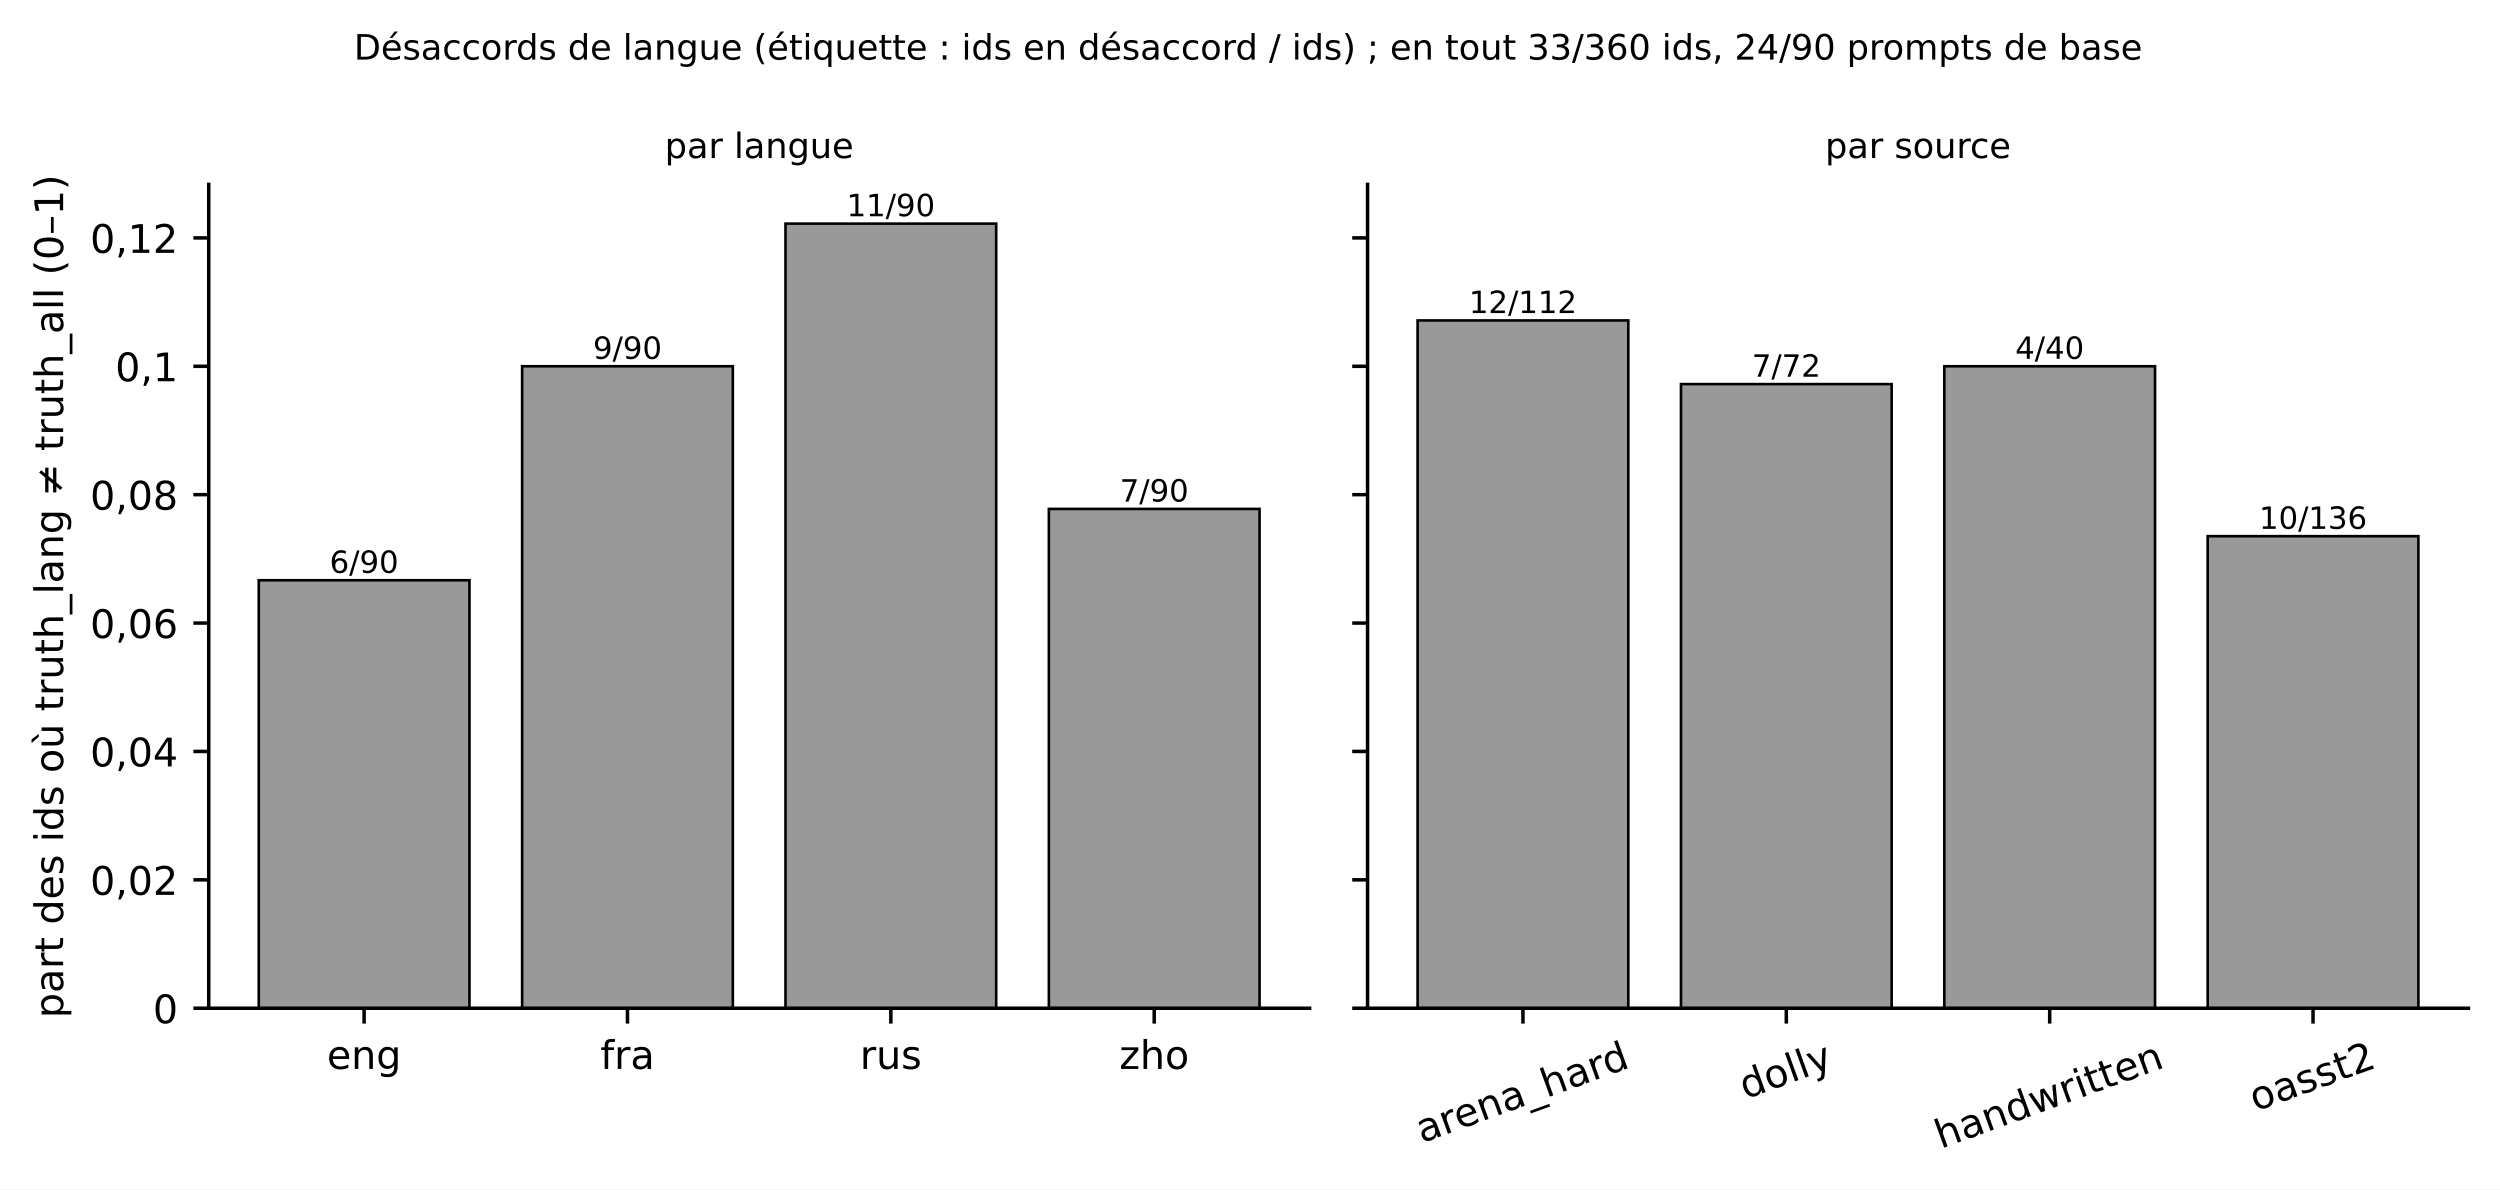
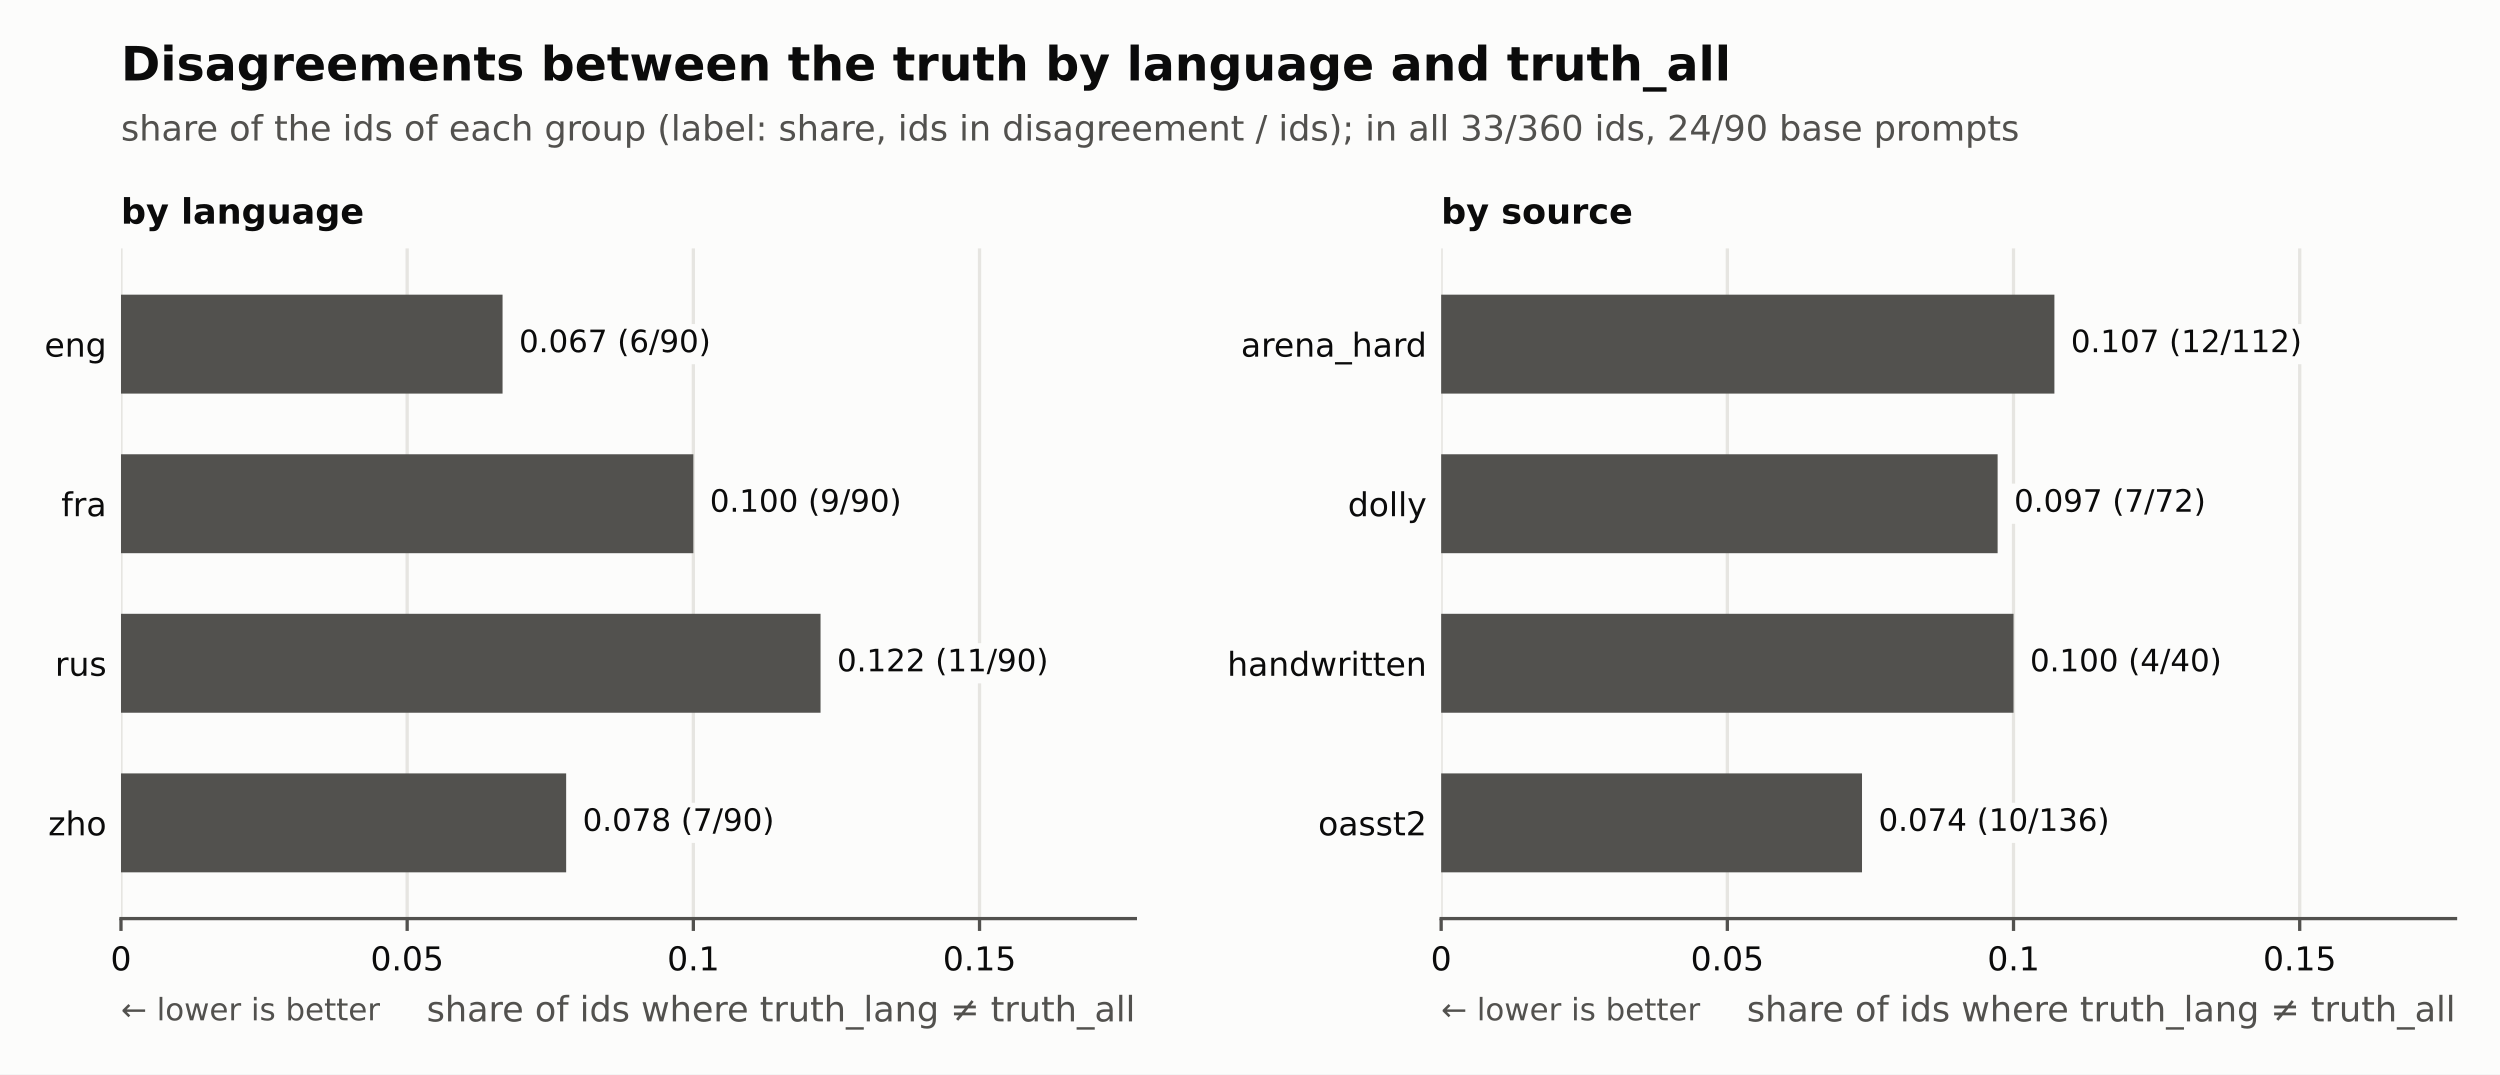
- <svg xmlns="http://www.w3.org/2000/svg" xmlns:xlink="http://www.w3.org/1999/xlink" width="570.118pt" height="271.222pt" viewBox="0 0 570.118 271.222" version="1.1">
+ <svg xmlns="http://www.w3.org/2000/svg" xmlns:xlink="http://www.w3.org/1999/xlink" width="606.911pt" height="260.802pt" viewBox="0 0 606.911 260.802" version="1.1">
  <defs>
    <style type="text/css">*{stroke-linejoin: round; stroke-linecap: butt}</style>
  </defs>
  <g id="figure_1">
    <g id="patch_1">
-       <path d="M 0 271.222  L 570.118 271.222  L 570.118 0  L 0 0  z " style="fill: #ffffff" />
+       <path d="M 0 260.802  L 606.911 260.802  L 606.911 0  L 0 0  z " style="fill: #fcfcfb" />
    </g>
    <g id="axes_1">
      <g id="patch_2">
-         <path d="M 47.6 229.926  L 298.649 229.926  L 298.649 42.05  L 47.6 42.05  z " style="fill: #ffffff" />
-       </g>
-       <g id="patch_3">
-         <path d="M 59.011 229.926  L 107.059 229.926  L 107.059 132.328  L 59.011 132.328  z " clip-path="url(#p661b3998ca)" style="fill: #999999; stroke: #000000; stroke-width: 0.6; stroke-linejoin: miter" />
-       </g>
-       <g id="patch_4">
-         <path d="M 119.071 229.926  L 167.118 229.926  L 167.118 83.529  L 119.071 83.529  z " clip-path="url(#p661b3998ca)" style="fill: #999999; stroke: #000000; stroke-width: 0.6; stroke-linejoin: miter" />
-       </g>
-       <g id="patch_5">
-         <path d="M 179.13 229.926  L 227.178 229.926  L 227.178 50.996  L 179.13 50.996  z " clip-path="url(#p661b3998ca)" style="fill: #999999; stroke: #000000; stroke-width: 0.6; stroke-linejoin: miter" />
-       </g>
-       <g id="patch_6">
-         <path d="M 239.19 229.926  L 287.237 229.926  L 287.237 116.062  L 239.19 116.062  z " clip-path="url(#p661b3998ca)" style="fill: #999999; stroke: #000000; stroke-width: 0.6; stroke-linejoin: miter" />
+         <path d="M 29.371 223.001  L 275.621 223.001  L 275.621 60.301  L 29.371 60.301  z " style="fill: #fcfcfb" />
      </g>
      <g id="matplotlib.axis_1">
        <g id="xtick_1">
          <g id="line2d_1">
+             <path d="M 29.371 223.001  L 29.371 60.301  " clip-path="url(#p117cad3bdd)" style="fill: none; stroke: #e6e5e1; stroke-width: 0.8; stroke-linecap: square" />
+           </g>
+           <g id="line2d_2">
            <defs>
-               <path id="m94dd4a18e0" d="M 0 0  L 0 3.5  " style="stroke: #000000; stroke-width: 0.8" />
+               <path id="m24d034043a" d="M 0 0  L 0 3  " style="stroke: #52514e; stroke-width: 0.8" />
            </defs>
            <g>
-               <use xlink:href="#m94dd4a18e0" x="83.035" y="229.926" style="stroke: #000000; stroke-width: 0.8" />
+               <use xlink:href="#m24d034043a" x="29.371" y="223.001" style="fill: #52514e; stroke: #52514e; stroke-width: 0.8" />
            </g>
          </g>
          <g id="text_1">
-             <text style="font-size: 9px; font-family: 'DejaVu Sans', 'Bitstream Vera Sans', 'Computer Modern Sans Serif', 'Lucida Grande', 'Verdana', 'Geneva', 'Lucid', 'Arial', 'Helvetica', 'Avant Garde', sans-serif; text-anchor: middle" x="83.035" y="243.764" transform="rotate(-0 83.0349 243.764)">eng</text>
+             <text style="font-size: 8px; font-family: 'DejaVu Sans', 'Bitstream Vera Sans', 'Computer Modern Sans Serif', 'Lucida Grande', 'Verdana', 'Geneva', 'Lucid', 'Arial', 'Helvetica', 'Avant Garde', sans-serif; text-anchor: middle; fill: #0b0b0b" x="29.371" y="235.579" transform="rotate(-0 29.37125 235.579)">0</text>
          </g>
        </g>
        <g id="xtick_2">
-           <g id="line2d_2">
-             <g>
-               <use xlink:href="#m94dd4a18e0" x="143.094" y="229.926" style="stroke: #000000; stroke-width: 0.8" />
+           <g id="line2d_3">
+             <path d="M 98.846 223.001  L 98.846 60.301  " clip-path="url(#p117cad3bdd)" style="fill: none; stroke: #e6e5e1; stroke-width: 0.8; stroke-linecap: square" />
+           </g>
+           <g id="line2d_4">
+             <g>
+               <use xlink:href="#m24d034043a" x="98.846" y="223.001" style="fill: #52514e; stroke: #52514e; stroke-width: 0.8" />
            </g>
          </g>
          <g id="text_2">
-             <text style="font-size: 9px; font-family: 'DejaVu Sans', 'Bitstream Vera Sans', 'Computer Modern Sans Serif', 'Lucida Grande', 'Verdana', 'Geneva', 'Lucid', 'Arial', 'Helvetica', 'Avant Garde', sans-serif; text-anchor: middle" x="143.094" y="243.765" transform="rotate(-0 143.0945 243.7647)">fra</text>
+             <text style="font-size: 8px; font-family: 'DejaVu Sans', 'Bitstream Vera Sans', 'Computer Modern Sans Serif', 'Lucida Grande', 'Verdana', 'Geneva', 'Lucid', 'Arial', 'Helvetica', 'Avant Garde', sans-serif; text-anchor: middle; fill: #0b0b0b" x="98.846" y="235.579" transform="rotate(-0 98.84617 235.579)">0.05</text>
          </g>
        </g>
        <g id="xtick_3">
-           <g id="line2d_3">
-             <g>
-               <use xlink:href="#m94dd4a18e0" x="203.154" y="229.926" style="stroke: #000000; stroke-width: 0.8" />
+           <g id="line2d_5">
+             <path d="M 168.321 223.001  L 168.321 60.301  " clip-path="url(#p117cad3bdd)" style="fill: none; stroke: #e6e5e1; stroke-width: 0.8; stroke-linecap: square" />
+           </g>
+           <g id="line2d_6">
+             <g>
+               <use xlink:href="#m24d034043a" x="168.321" y="223.001" style="fill: #52514e; stroke: #52514e; stroke-width: 0.8" />
            </g>
          </g>
          <g id="text_3">
-             <text style="font-size: 9px; font-family: 'DejaVu Sans', 'Bitstream Vera Sans', 'Computer Modern Sans Serif', 'Lucida Grande', 'Verdana', 'Geneva', 'Lucid', 'Arial', 'Helvetica', 'Avant Garde', sans-serif; text-anchor: middle" x="203.154" y="243.764" transform="rotate(-0 203.154 243.764)">rus</text>
+             <text style="font-size: 8px; font-family: 'DejaVu Sans', 'Bitstream Vera Sans', 'Computer Modern Sans Serif', 'Lucida Grande', 'Verdana', 'Geneva', 'Lucid', 'Arial', 'Helvetica', 'Avant Garde', sans-serif; text-anchor: middle; fill: #0b0b0b" x="168.321" y="235.579" transform="rotate(-0 168.3211 235.579)">0.1</text>
          </g>
        </g>
        <g id="xtick_4">
-           <g id="line2d_4">
-             <g>
-               <use xlink:href="#m94dd4a18e0" x="263.214" y="229.926" style="stroke: #000000; stroke-width: 0.8" />
+           <g id="line2d_7">
+             <path d="M 237.796 223.001  L 237.796 60.301  " clip-path="url(#p117cad3bdd)" style="fill: none; stroke: #e6e5e1; stroke-width: 0.8; stroke-linecap: square" />
+           </g>
+           <g id="line2d_8">
+             <g>
+               <use xlink:href="#m24d034043a" x="237.796" y="223.001" style="fill: #52514e; stroke: #52514e; stroke-width: 0.8" />
            </g>
          </g>
          <g id="text_4">
-             <text style="font-size: 9px; font-family: 'DejaVu Sans', 'Bitstream Vera Sans', 'Computer Modern Sans Serif', 'Lucida Grande', 'Verdana', 'Geneva', 'Lucid', 'Arial', 'Helvetica', 'Avant Garde', sans-serif; text-anchor: middle" x="263.214" y="243.765" transform="rotate(-0 263.2136 243.7647)">zho</text>
-           </g>
+             <text style="font-size: 8px; font-family: 'DejaVu Sans', 'Bitstream Vera Sans', 'Computer Modern Sans Serif', 'Lucida Grande', 'Verdana', 'Geneva', 'Lucid', 'Arial', 'Helvetica', 'Avant Garde', sans-serif; text-anchor: middle; fill: #0b0b0b" x="237.796" y="235.579" transform="rotate(-0 237.796 235.579)">0.15</text>
+           </g>
+         </g>
+         <g id="text_5">
+           <text style="font-size: 8.5px; font-family: 'DejaVu Sans', 'Bitstream Vera Sans', 'Computer Modern Sans Serif', 'Lucida Grande', 'Verdana', 'Geneva', 'Lucid', 'Arial', 'Helvetica', 'Avant Garde', sans-serif; text-anchor: end; fill: #52514e" x="275.621" y="247.96" transform="rotate(-0 275.6212 247.9596)">share of ids where truth_lang ≠ truth_all</text>
        </g>
      </g>
      <g id="matplotlib.axis_2">
        <g id="ytick_1">
-           <g id="line2d_5">
-             <defs>
-               <path id="m130de63b3b" d="M 0 0  L -3.5 0  " style="stroke: #000000; stroke-width: 0.8" />
-             </defs>
-             <g>
-               <use xlink:href="#m130de63b3b" x="47.6" y="229.926" style="stroke: #000000; stroke-width: 0.8" />
-             </g>
-           </g>
-           <g id="text_5">
-             <text style="font-size: 9px; font-family: 'DejaVu Sans', 'Bitstream Vera Sans', 'Computer Modern Sans Serif', 'Lucida Grande', 'Verdana', 'Geneva', 'Lucid', 'Arial', 'Helvetica', 'Avant Garde', sans-serif; text-anchor: end" x="40.6" y="233.345" transform="rotate(-0 40.59977 233.345)">0</text>
+           <g id="line2d_9" />
+           <g id="text_6">
+             <text style="font-size: 8px; font-family: 'DejaVu Sans', 'Bitstream Vera Sans', 'Computer Modern Sans Serif', 'Lucida Grande', 'Verdana', 'Geneva', 'Lucid', 'Arial', 'Helvetica', 'Avant Garde', sans-serif; text-anchor: end; fill: #0b0b0b" x="25.871" y="86.583" transform="rotate(-0 25.87125 86.58282)">eng</text>
          </g>
        </g>
        <g id="ytick_2">
-           <g id="line2d_6">
-             <g>
-               <use xlink:href="#m130de63b3b" x="47.6" y="200.647" style="stroke: #000000; stroke-width: 0.8" />
-             </g>
-           </g>
-           <g id="text_6">
-             <text style="font-size: 9px; font-family: 'DejaVu Sans', 'Bitstream Vera Sans', 'Computer Modern Sans Serif', 'Lucida Grande', 'Verdana', 'Geneva', 'Lucid', 'Arial', 'Helvetica', 'Avant Garde', sans-serif; text-anchor: end" x="40.6" y="204.066" transform="rotate(-0 40.59977 204.0656)">0,02</text>
+           <g id="line2d_10" />
+           <g id="text_7">
+             <text style="font-size: 8px; font-family: 'DejaVu Sans', 'Bitstream Vera Sans', 'Computer Modern Sans Serif', 'Lucida Grande', 'Verdana', 'Geneva', 'Lucid', 'Arial', 'Helvetica', 'Avant Garde', sans-serif; text-anchor: end; fill: #0b0b0b" x="25.871" y="125.321" transform="rotate(-0 25.87125 125.3212)">fra</text>
          </g>
        </g>
        <g id="ytick_3">
-           <g id="line2d_7">
-             <g>
-               <use xlink:href="#m130de63b3b" x="47.6" y="171.367" style="stroke: #000000; stroke-width: 0.8" />
-             </g>
-           </g>
-           <g id="text_7">
-             <text style="font-size: 9px; font-family: 'DejaVu Sans', 'Bitstream Vera Sans', 'Computer Modern Sans Serif', 'Lucida Grande', 'Verdana', 'Geneva', 'Lucid', 'Arial', 'Helvetica', 'Avant Garde', sans-serif; text-anchor: end" x="40.6" y="174.786" transform="rotate(-0 40.59977 174.7862)">0,04</text>
+           <g id="line2d_11" />
+           <g id="text_8">
+             <text style="font-size: 8px; font-family: 'DejaVu Sans', 'Bitstream Vera Sans', 'Computer Modern Sans Serif', 'Lucida Grande', 'Verdana', 'Geneva', 'Lucid', 'Arial', 'Helvetica', 'Avant Garde', sans-serif; text-anchor: end; fill: #0b0b0b" x="25.871" y="164.059" transform="rotate(-0 25.87125 164.059)">rus</text>
          </g>
        </g>
        <g id="ytick_4">
-           <g id="line2d_8">
-             <g>
-               <use xlink:href="#m130de63b3b" x="47.6" y="142.088" style="stroke: #000000; stroke-width: 0.8" />
-             </g>
-           </g>
-           <g id="text_8">
-             <text style="font-size: 9px; font-family: 'DejaVu Sans', 'Bitstream Vera Sans', 'Computer Modern Sans Serif', 'Lucida Grande', 'Verdana', 'Geneva', 'Lucid', 'Arial', 'Helvetica', 'Avant Garde', sans-serif; text-anchor: end" x="40.6" y="145.507" transform="rotate(-0 40.59977 145.5068)">0,06</text>
-           </g>
-         </g>
-         <g id="ytick_5">
-           <g id="line2d_9">
-             <g>
-               <use xlink:href="#m130de63b3b" x="47.6" y="112.808" style="stroke: #000000; stroke-width: 0.8" />
-             </g>
-           </g>
+           <g id="line2d_12" />
          <g id="text_9">
-             <text style="font-size: 9px; font-family: 'DejaVu Sans', 'Bitstream Vera Sans', 'Computer Modern Sans Serif', 'Lucida Grande', 'Verdana', 'Geneva', 'Lucid', 'Arial', 'Helvetica', 'Avant Garde', sans-serif; text-anchor: end" x="40.6" y="116.227" transform="rotate(-0 40.59977 116.2274)">0,08</text>
-           </g>
-         </g>
-         <g id="ytick_6">
-           <g id="line2d_10">
-             <g>
-               <use xlink:href="#m130de63b3b" x="47.6" y="83.529" style="stroke: #000000; stroke-width: 0.8" />
-             </g>
-           </g>
-           <g id="text_10">
-             <text style="font-size: 9px; font-family: 'DejaVu Sans', 'Bitstream Vera Sans', 'Computer Modern Sans Serif', 'Lucida Grande', 'Verdana', 'Geneva', 'Lucid', 'Arial', 'Helvetica', 'Avant Garde', sans-serif; text-anchor: end" x="40.6" y="86.948" transform="rotate(-0 40.59977 86.94798)">0,1</text>
-           </g>
-         </g>
-         <g id="ytick_7">
-           <g id="line2d_11">
-             <g>
-               <use xlink:href="#m130de63b3b" x="47.6" y="54.25" style="stroke: #000000; stroke-width: 0.8" />
-             </g>
-           </g>
-           <g id="text_11">
-             <text style="font-size: 9px; font-family: 'DejaVu Sans', 'Bitstream Vera Sans', 'Computer Modern Sans Serif', 'Lucida Grande', 'Verdana', 'Geneva', 'Lucid', 'Arial', 'Helvetica', 'Avant Garde', sans-serif; text-anchor: end" x="40.6" y="57.669" transform="rotate(-0 40.59977 57.66857)">0,12</text>
-           </g>
-         </g>
-         <g id="text_12">
-           <text style="font-size: 9px; font-family: 'DejaVu Sans', 'Bitstream Vera Sans', 'Computer Modern Sans Serif', 'Lucida Grande', 'Verdana', 'Geneva', 'Lucid', 'Arial', 'Helvetica', 'Avant Garde', sans-serif; text-anchor: middle" x="14.399" y="135.988" transform="rotate(-90 14.39859 135.988)">part des ids où truth_lang ≠ truth_all (0–1)</text>
-         </g>
+             <text style="font-size: 8px; font-family: 'DejaVu Sans', 'Bitstream Vera Sans', 'Computer Modern Sans Serif', 'Lucida Grande', 'Verdana', 'Geneva', 'Lucid', 'Arial', 'Helvetica', 'Avant Garde', sans-serif; text-anchor: end; fill: #0b0b0b" x="25.871" y="202.797" transform="rotate(-0 25.87125 202.7974)">zho</text>
+           </g>
+         </g>
+       </g>
+       <g id="patch_3">
+         <path d="M 29.371 71.535  L 122.004 71.535  L 122.004 95.553  L 29.371 95.553  z " clip-path="url(#p117cad3bdd)" style="fill: #52514e" />
+       </g>
+       <g id="patch_4">
+         <path d="M 29.371 110.273  L 168.321 110.273  L 168.321 134.291  L 29.371 134.291  z " clip-path="url(#p117cad3bdd)" style="fill: #52514e" />
+       </g>
+       <g id="patch_5">
+         <path d="M 29.371 149.011  L 199.199 149.011  L 199.199 173.029  L 29.371 173.029  z " clip-path="url(#p117cad3bdd)" style="fill: #52514e" />
+       </g>
+       <g id="patch_6">
+         <path d="M 29.371 187.749  L 137.443 187.749  L 137.443 211.767  L 29.371 211.767  z " clip-path="url(#p117cad3bdd)" style="fill: #52514e" />
      </g>
      <g id="patch_7">
-         <path d="M 47.6 229.926  L 47.6 42.05  " style="fill: none; stroke: #000000; stroke-width: 0.8; stroke-linejoin: miter; stroke-linecap: square" />
-       </g>
-       <g id="patch_8">
-         <path d="M 47.6 229.926  L 298.649 229.926  " style="fill: none; stroke: #000000; stroke-width: 0.8; stroke-linejoin: miter; stroke-linecap: square" />
+         <path d="M 29.371 223.001  L 275.621 223.001  " style="fill: none; stroke: #52514e; stroke-width: 0.8; stroke-linejoin: miter; stroke-linecap: square" />
+       </g>
+       <g id="text_10">
+         <g id="patch_8">
+           <path d="M 124.879 88.419  L 173.679 88.419  L 173.679 78.669  L 124.879 78.669  z " style="fill: #fcfcfb" />
+         </g>
+         <text style="font-size: 7.5px; font-family: 'DejaVu Sans', 'Bitstream Vera Sans', 'Computer Modern Sans Serif', 'Lucida Grande', 'Verdana', 'Geneva', 'Lucid', 'Arial', 'Helvetica', 'Avant Garde', sans-serif; text-anchor: start; fill: #0b0b0b" x="126.004" y="85.492" transform="rotate(-0 126.0045 85.492)">0.067 (6/90)</text>
+       </g>
+       <g id="text_11">
+         <g id="patch_9">
+           <path d="M 171.196 127.157  L 219.995 127.157  L 219.995 117.407  L 171.196 117.407  z " style="fill: #fcfcfb" />
+         </g>
+         <text style="font-size: 7.5px; font-family: 'DejaVu Sans', 'Bitstream Vera Sans', 'Computer Modern Sans Serif', 'Lucida Grande', 'Verdana', 'Geneva', 'Lucid', 'Arial', 'Helvetica', 'Avant Garde', sans-serif; text-anchor: start; fill: #0b0b0b" x="172.321" y="124.23" transform="rotate(-0 172.3211 124.2301)">0.100 (9/90)</text>
+       </g>
+       <g id="text_12">
+         <g id="patch_10">
+           <path d="M 202.074 165.895  L 255.645 165.895  L 255.645 156.145  L 202.074 156.145  z " style="fill: #fcfcfb" />
+         </g>
+         <text style="font-size: 7.5px; font-family: 'DejaVu Sans', 'Bitstream Vera Sans', 'Computer Modern Sans Serif', 'Lucida Grande', 'Verdana', 'Geneva', 'Lucid', 'Arial', 'Helvetica', 'Avant Garde', sans-serif; text-anchor: start; fill: #0b0b0b" x="203.199" y="162.968" transform="rotate(-0 203.1988 162.9682)">0.122 (11/90)</text>
      </g>
      <g id="text_13">
-         <text style="font-size: 7px; font-family: 'DejaVu Sans', 'Bitstream Vera Sans', 'Computer Modern Sans Serif', 'Lucida Grande', 'Verdana', 'Geneva', 'Lucid', 'Arial', 'Helvetica', 'Avant Garde', sans-serif; text-anchor: middle" x="83.035" y="130.646" transform="rotate(-0 83.0349 130.6464)">6/90</text>
+         <g id="patch_11">
+           <path d="M 140.318 204.633  L 189.118 204.633  L 189.118 194.883  L 140.318 194.883  z " style="fill: #fcfcfb" />
+         </g>
+         <text style="font-size: 7.5px; font-family: 'DejaVu Sans', 'Bitstream Vera Sans', 'Computer Modern Sans Serif', 'Lucida Grande', 'Verdana', 'Geneva', 'Lucid', 'Arial', 'Helvetica', 'Avant Garde', sans-serif; text-anchor: start; fill: #0b0b0b" x="141.443" y="201.706" transform="rotate(-0 141.4434 201.7063)">0.078 (7/90)</text>
      </g>
      <g id="text_14">
-         <text style="font-size: 7px; font-family: 'DejaVu Sans', 'Bitstream Vera Sans', 'Computer Modern Sans Serif', 'Lucida Grande', 'Verdana', 'Geneva', 'Lucid', 'Arial', 'Helvetica', 'Avant Garde', sans-serif; text-anchor: middle" x="143.094" y="81.847" transform="rotate(-0 143.0945 81.84739)">9/90</text>
+         <text style="font-size: 7.5px; font-family: 'DejaVu Sans', 'Bitstream Vera Sans', 'Computer Modern Sans Serif', 'Lucida Grande', 'Verdana', 'Geneva', 'Lucid', 'Arial', 'Helvetica', 'Avant Garde', sans-serif; text-anchor: start; fill: #52514e" x="29.371" y="247.7" transform="rotate(-0 29.37125 247.6998)">← lower is better</text>
      </g>
      <g id="text_15">
-         <text style="font-size: 7px; font-family: 'DejaVu Sans', 'Bitstream Vera Sans', 'Computer Modern Sans Serif', 'Lucida Grande', 'Verdana', 'Geneva', 'Lucid', 'Arial', 'Helvetica', 'Avant Garde', sans-serif; text-anchor: middle" x="203.154" y="49.315" transform="rotate(-0 203.154 49.31472)">11/90</text>
-       </g>
-       <g id="text_16">
-         <text style="font-size: 7px; font-family: 'DejaVu Sans', 'Bitstream Vera Sans', 'Computer Modern Sans Serif', 'Lucida Grande', 'Verdana', 'Geneva', 'Lucid', 'Arial', 'Helvetica', 'Avant Garde', sans-serif; text-anchor: middle" x="263.214" y="114.38" transform="rotate(-0 263.2136 114.3801)">7/90</text>
-       </g>
-       <g id="text_17">
-         <text style="font-size: 8px; font-family: 'DejaVu Sans', 'Bitstream Vera Sans', 'Computer Modern Sans Serif', 'Lucida Grande', 'Verdana', 'Geneva', 'Lucid', 'Arial', 'Helvetica', 'Avant Garde', sans-serif; text-anchor: middle" x="173.124" y="36.05" transform="rotate(-0 173.1242 36.04988)">par langue</text>
+         <text style="font-weight: 700; font-size: 8.5px; font-family: 'DejaVu Sans', 'Bitstream Vera Sans', 'Computer Modern Sans Serif', 'Lucida Grande', 'Verdana', 'Geneva', 'Lucid', 'Arial', 'Helvetica', 'Avant Garde', sans-serif; text-anchor: start; fill: #0b0b0b" x="29.371" y="54.301" transform="rotate(-0 29.37125 54.3009)">by language</text>
      </g>
    </g>
    <g id="axes_2">
-       <g id="patch_9">
-         <path d="M 311.869 229.926  L 562.918 229.926  L 562.918 42.05  L 311.869 42.05  z " style="fill: #ffffff" />
-       </g>
-       <g id="patch_10">
-         <path d="M 323.28 229.926  L 371.328 229.926  L 371.328 73.072  L 323.28 73.072  z " clip-path="url(#pc5d3cfba0d)" style="fill: #999999; stroke: #000000; stroke-width: 0.6; stroke-linejoin: miter" />
-       </g>
-       <g id="patch_11">
-         <path d="M 383.34 229.926  L 431.387 229.926  L 431.387 87.596  L 383.34 87.596  z " clip-path="url(#pc5d3cfba0d)" style="fill: #999999; stroke: #000000; stroke-width: 0.6; stroke-linejoin: miter" />
-       </g>
      <g id="patch_12">
-         <path d="M 443.399 229.926  L 491.447 229.926  L 491.447 83.529  L 443.399 83.529  z " clip-path="url(#pc5d3cfba0d)" style="fill: #999999; stroke: #000000; stroke-width: 0.6; stroke-linejoin: miter" />
-       </g>
-       <g id="patch_13">
-         <path d="M 503.459 229.926  L 551.506 229.926  L 551.506 122.281  L 503.459 122.281  z " clip-path="url(#pc5d3cfba0d)" style="fill: #999999; stroke: #000000; stroke-width: 0.6; stroke-linejoin: miter" />
+         <path d="M 349.861 223.001  L 596.111 223.001  L 596.111 60.301  L 349.861 60.301  z " style="fill: #fcfcfb" />
      </g>
      <g id="matplotlib.axis_3">
        <g id="xtick_5">
-           <g id="line2d_12">
-             <g>
-               <use xlink:href="#m94dd4a18e0" x="347.304" y="229.926" style="stroke: #000000; stroke-width: 0.8" />
+           <g id="line2d_13">
+             <path d="M 349.861 223.001  L 349.861 60.301  " clip-path="url(#p41d496b753)" style="fill: none; stroke: #e6e5e1; stroke-width: 0.8; stroke-linecap: square" />
+           </g>
+           <g id="line2d_14">
+             <g>
+               <use xlink:href="#m24d034043a" x="349.861" y="223.001" style="fill: #52514e; stroke: #52514e; stroke-width: 0.8" />
+             </g>
+           </g>
+           <g id="text_16">
+             <text style="font-size: 8px; font-family: 'DejaVu Sans', 'Bitstream Vera Sans', 'Computer Modern Sans Serif', 'Lucida Grande', 'Verdana', 'Geneva', 'Lucid', 'Arial', 'Helvetica', 'Avant Garde', sans-serif; text-anchor: middle; fill: #0b0b0b" x="349.861" y="235.579" transform="rotate(-0 349.8612 235.579)">0</text>
+           </g>
+         </g>
+         <g id="xtick_6">
+           <g id="line2d_15">
+             <path d="M 419.336 223.001  L 419.336 60.301  " clip-path="url(#p41d496b753)" style="fill: none; stroke: #e6e5e1; stroke-width: 0.8; stroke-linecap: square" />
+           </g>
+           <g id="line2d_16">
+             <g>
+               <use xlink:href="#m24d034043a" x="419.336" y="223.001" style="fill: #52514e; stroke: #52514e; stroke-width: 0.8" />
+             </g>
+           </g>
+           <g id="text_17">
+             <text style="font-size: 8px; font-family: 'DejaVu Sans', 'Bitstream Vera Sans', 'Computer Modern Sans Serif', 'Lucida Grande', 'Verdana', 'Geneva', 'Lucid', 'Arial', 'Helvetica', 'Avant Garde', sans-serif; text-anchor: middle; fill: #0b0b0b" x="419.336" y="235.579" transform="rotate(-0 419.3362 235.579)">0.05</text>
+           </g>
+         </g>
+         <g id="xtick_7">
+           <g id="line2d_17">
+             <path d="M 488.811 223.001  L 488.811 60.301  " clip-path="url(#p41d496b753)" style="fill: none; stroke: #e6e5e1; stroke-width: 0.8; stroke-linecap: square" />
+           </g>
+           <g id="line2d_18">
+             <g>
+               <use xlink:href="#m24d034043a" x="488.811" y="223.001" style="fill: #52514e; stroke: #52514e; stroke-width: 0.8" />
            </g>
          </g>
          <g id="text_18">
-             <text style="font-size: 9px; font-family: 'DejaVu Sans', 'Bitstream Vera Sans', 'Computer Modern Sans Serif', 'Lucida Grande', 'Verdana', 'Geneva', 'Lucid', 'Arial', 'Helvetica', 'Avant Garde', sans-serif" transform="translate(324.2595 260.7093) rotate(-20)">arena_hard</text>
-           </g>
-         </g>
-         <g id="xtick_6">
-           <g id="line2d_13">
-             <g>
-               <use xlink:href="#m94dd4a18e0" x="407.363" y="229.926" style="stroke: #000000; stroke-width: 0.8" />
+             <text style="font-size: 8px; font-family: 'DejaVu Sans', 'Bitstream Vera Sans', 'Computer Modern Sans Serif', 'Lucida Grande', 'Verdana', 'Geneva', 'Lucid', 'Arial', 'Helvetica', 'Avant Garde', sans-serif; text-anchor: middle; fill: #0b0b0b" x="488.811" y="235.579" transform="rotate(-0 488.8111 235.579)">0.1</text>
+           </g>
+         </g>
+         <g id="xtick_8">
+           <g id="line2d_19">
+             <path d="M 558.286 223.001  L 558.286 60.301  " clip-path="url(#p41d496b753)" style="fill: none; stroke: #e6e5e1; stroke-width: 0.8; stroke-linecap: square" />
+           </g>
+           <g id="line2d_20">
+             <g>
+               <use xlink:href="#m24d034043a" x="558.286" y="223.001" style="fill: #52514e; stroke: #52514e; stroke-width: 0.8" />
            </g>
          </g>
          <g id="text_19">
-             <text style="font-size: 9px; font-family: 'DejaVu Sans', 'Bitstream Vera Sans', 'Computer Modern Sans Serif', 'Lucida Grande', 'Verdana', 'Geneva', 'Lucid', 'Arial', 'Helvetica', 'Avant Garde', sans-serif" transform="translate(398.0389 250.7221) rotate(-20)">dolly</text>
-           </g>
-         </g>
-         <g id="xtick_7">
-           <g id="line2d_14">
-             <g>
-               <use xlink:href="#m94dd4a18e0" x="467.423" y="229.926" style="stroke: #000000; stroke-width: 0.8" />
-             </g>
-           </g>
-           <g id="text_20">
-             <text style="font-size: 9px; font-family: 'DejaVu Sans', 'Bitstream Vera Sans', 'Computer Modern Sans Serif', 'Lucida Grande', 'Verdana', 'Geneva', 'Lucid', 'Arial', 'Helvetica', 'Avant Garde', sans-serif" transform="translate(442.6184 261.9906) rotate(-20)">handwritten</text>
-           </g>
-         </g>
-         <g id="xtick_8">
-           <g id="line2d_15">
-             <g>
-               <use xlink:href="#m94dd4a18e0" x="527.483" y="229.926" style="stroke: #000000; stroke-width: 0.8" />
-             </g>
-           </g>
+             <text style="font-size: 8px; font-family: 'DejaVu Sans', 'Bitstream Vera Sans', 'Computer Modern Sans Serif', 'Lucida Grande', 'Verdana', 'Geneva', 'Lucid', 'Arial', 'Helvetica', 'Avant Garde', sans-serif; text-anchor: middle; fill: #0b0b0b" x="558.286" y="235.579" transform="rotate(-0 558.286 235.579)">0.15</text>
+           </g>
+         </g>
+         <g id="text_20">
+           <text style="font-size: 8.5px; font-family: 'DejaVu Sans', 'Bitstream Vera Sans', 'Computer Modern Sans Serif', 'Lucida Grande', 'Verdana', 'Geneva', 'Lucid', 'Arial', 'Helvetica', 'Avant Garde', sans-serif; text-anchor: end; fill: #52514e" x="596.111" y="247.96" transform="rotate(-0 596.1113 247.9596)">share of ids where truth_lang ≠ truth_all</text>
+         </g>
+       </g>
+       <g id="matplotlib.axis_4">
+         <g id="ytick_5">
+           <g id="line2d_21" />
          <g id="text_21">
-             <text style="font-size: 9px; font-family: 'DejaVu Sans', 'Bitstream Vera Sans', 'Computer Modern Sans Serif', 'Lucida Grande', 'Verdana', 'Geneva', 'Lucid', 'Arial', 'Helvetica', 'Avant Garde', sans-serif" transform="translate(514.3495 253.4937) rotate(-20)">oasst2</text>
-           </g>
-         </g>
-       </g>
-       <g id="matplotlib.axis_4">
+             <text style="font-size: 8px; font-family: 'DejaVu Sans', 'Bitstream Vera Sans', 'Computer Modern Sans Serif', 'Lucida Grande', 'Verdana', 'Geneva', 'Lucid', 'Arial', 'Helvetica', 'Avant Garde', sans-serif; text-anchor: end; fill: #0b0b0b" x="346.361" y="86.583" transform="rotate(-0 346.3612 86.58313)">arena_hard</text>
+           </g>
+         </g>
+         <g id="ytick_6">
+           <g id="line2d_22" />
+           <g id="text_22">
+             <text style="font-size: 8px; font-family: 'DejaVu Sans', 'Bitstream Vera Sans', 'Computer Modern Sans Serif', 'Lucida Grande', 'Verdana', 'Geneva', 'Lucid', 'Arial', 'Helvetica', 'Avant Garde', sans-serif; text-anchor: end; fill: #0b0b0b" x="346.361" y="125.321" transform="rotate(-0 346.3612 125.3212)">dolly</text>
+           </g>
+         </g>
+         <g id="ytick_7">
+           <g id="line2d_23" />
+           <g id="text_23">
+             <text style="font-size: 8px; font-family: 'DejaVu Sans', 'Bitstream Vera Sans', 'Computer Modern Sans Serif', 'Lucida Grande', 'Verdana', 'Geneva', 'Lucid', 'Arial', 'Helvetica', 'Avant Garde', sans-serif; text-anchor: end; fill: #0b0b0b" x="346.361" y="164.059" transform="rotate(-0 346.3612 164.0593)">handwritten</text>
+           </g>
+         </g>
        <g id="ytick_8">
-           <g id="line2d_16">
-             <g>
-               <use xlink:href="#m130de63b3b" x="311.869" y="229.926" style="stroke: #000000; stroke-width: 0.8" />
-             </g>
-           </g>
-         </g>
-         <g id="ytick_9">
-           <g id="line2d_17">
-             <g>
-               <use xlink:href="#m130de63b3b" x="311.869" y="200.647" style="stroke: #000000; stroke-width: 0.8" />
-             </g>
-           </g>
-         </g>
-         <g id="ytick_10">
-           <g id="line2d_18">
-             <g>
-               <use xlink:href="#m130de63b3b" x="311.869" y="171.367" style="stroke: #000000; stroke-width: 0.8" />
-             </g>
-           </g>
-         </g>
-         <g id="ytick_11">
-           <g id="line2d_19">
-             <g>
-               <use xlink:href="#m130de63b3b" x="311.869" y="142.088" style="stroke: #000000; stroke-width: 0.8" />
-             </g>
-           </g>
-         </g>
-         <g id="ytick_12">
-           <g id="line2d_20">
-             <g>
-               <use xlink:href="#m130de63b3b" x="311.869" y="112.808" style="stroke: #000000; stroke-width: 0.8" />
-             </g>
-           </g>
-         </g>
-         <g id="ytick_13">
-           <g id="line2d_21">
-             <g>
-               <use xlink:href="#m130de63b3b" x="311.869" y="83.529" style="stroke: #000000; stroke-width: 0.8" />
-             </g>
-           </g>
-         </g>
-         <g id="ytick_14">
-           <g id="line2d_22">
-             <g>
-               <use xlink:href="#m130de63b3b" x="311.869" y="54.25" style="stroke: #000000; stroke-width: 0.8" />
-             </g>
-           </g>
-         </g>
+           <g id="line2d_24" />
+           <g id="text_24">
+             <text style="font-size: 8px; font-family: 'DejaVu Sans', 'Bitstream Vera Sans', 'Computer Modern Sans Serif', 'Lucida Grande', 'Verdana', 'Geneva', 'Lucid', 'Arial', 'Helvetica', 'Avant Garde', sans-serif; text-anchor: end; fill: #0b0b0b" x="346.361" y="202.797" transform="rotate(-0 346.3612 202.7971)">oasst2</text>
+           </g>
+         </g>
+       </g>
+       <g id="patch_13">
+         <path d="M 349.861 71.535  L 498.736 71.535  L 498.736 95.553  L 349.861 95.553  z " clip-path="url(#p41d496b753)" style="fill: #52514e" />
      </g>
      <g id="patch_14">
-         <path d="M 311.869 229.926  L 311.869 42.05  " style="fill: none; stroke: #000000; stroke-width: 0.8; stroke-linejoin: miter; stroke-linecap: square" />
+         <path d="M 349.861 110.273  L 484.951 110.273  L 484.951 134.291  L 349.861 134.291  z " clip-path="url(#p41d496b753)" style="fill: #52514e" />
      </g>
      <g id="patch_15">
-         <path d="M 311.869 229.926  L 562.918 229.926  " style="fill: none; stroke: #000000; stroke-width: 0.8; stroke-linejoin: miter; stroke-linecap: square" />
-       </g>
-       <g id="text_22">
-         <text style="font-size: 7px; font-family: 'DejaVu Sans', 'Bitstream Vera Sans', 'Computer Modern Sans Serif', 'Lucida Grande', 'Verdana', 'Geneva', 'Lucid', 'Arial', 'Helvetica', 'Avant Garde', sans-serif; text-anchor: middle" x="347.304" y="71.39" transform="rotate(-0 347.3038 71.39046)">12/112</text>
-       </g>
-       <g id="text_23">
-         <text style="font-size: 7px; font-family: 'DejaVu Sans', 'Bitstream Vera Sans', 'Computer Modern Sans Serif', 'Lucida Grande', 'Verdana', 'Geneva', 'Lucid', 'Arial', 'Helvetica', 'Avant Garde', sans-serif; text-anchor: middle" x="407.363" y="85.914" transform="rotate(-0 407.3634 85.91398)">7/72</text>
-       </g>
-       <g id="text_24">
-         <text style="font-size: 7px; font-family: 'DejaVu Sans', 'Bitstream Vera Sans', 'Computer Modern Sans Serif', 'Lucida Grande', 'Verdana', 'Geneva', 'Lucid', 'Arial', 'Helvetica', 'Avant Garde', sans-serif; text-anchor: middle" x="467.423" y="81.847" transform="rotate(-0 467.423 81.84739)">4/40</text>
+         <path d="M 349.861 149.011  L 488.811 149.011  L 488.811 173.029  L 349.861 173.029  z " clip-path="url(#p41d496b753)" style="fill: #52514e" />
+       </g>
+       <g id="patch_16">
+         <path d="M 349.861 187.749  L 452.03 187.749  L 452.03 211.767  L 349.861 211.767  z " clip-path="url(#p41d496b753)" style="fill: #52514e" />
+       </g>
+       <g id="patch_17">
+         <path d="M 349.861 223.001  L 596.111 223.001  " style="fill: none; stroke: #52514e; stroke-width: 0.8; stroke-linejoin: miter; stroke-linecap: square" />
      </g>
      <g id="text_25">
-         <text style="font-size: 7px; font-family: 'DejaVu Sans', 'Bitstream Vera Sans', 'Computer Modern Sans Serif', 'Lucida Grande', 'Verdana', 'Geneva', 'Lucid', 'Arial', 'Helvetica', 'Avant Garde', sans-serif; text-anchor: middle" x="527.483" y="120.6" transform="rotate(-0 527.4825 120.5995)">10/136</text>
+         <g id="patch_18">
+           <path d="M 501.611 88.419  L 559.954 88.419  L 559.954 78.669  L 501.611 78.669  z " style="fill: #fcfcfb" />
+         </g>
+         <text style="font-size: 7.5px; font-family: 'DejaVu Sans', 'Bitstream Vera Sans', 'Computer Modern Sans Serif', 'Lucida Grande', 'Verdana', 'Geneva', 'Lucid', 'Arial', 'Helvetica', 'Avant Garde', sans-serif; text-anchor: start; fill: #0b0b0b" x="502.736" y="85.492" transform="rotate(-0 502.7361 85.492)">0.107 (12/112)</text>
      </g>
      <g id="text_26">
-         <text style="font-size: 8px; font-family: 'DejaVu Sans', 'Bitstream Vera Sans', 'Computer Modern Sans Serif', 'Lucida Grande', 'Verdana', 'Geneva', 'Lucid', 'Arial', 'Helvetica', 'Avant Garde', sans-serif; text-anchor: middle" x="437.393" y="36.05" transform="rotate(-0 437.3932 36.04988)">par source</text>
-       </g>
-     </g>
-     <g id="text_27">
-       <text style="font-size: 8px; font-family: 'DejaVu Sans', 'Bitstream Vera Sans', 'Computer Modern Sans Serif', 'Lucida Grande', 'Verdana', 'Geneva', 'Lucid', 'Arial', 'Helvetica', 'Avant Garde', sans-serif; text-anchor: middle" x="284.638" y="13.599" transform="rotate(-0 284.6377 13.59875)">Désaccords de langue (étiquette : ids en désaccord / ids) ; en tout 33/360 ids, 24/90 prompts de base</text>
+         <g id="patch_19">
+           <path d="M 487.826 127.157  L 536.626 127.157  L 536.626 117.407  L 487.826 117.407  z " style="fill: #fcfcfb" />
+         </g>
+         <text style="font-size: 7.5px; font-family: 'DejaVu Sans', 'Bitstream Vera Sans', 'Computer Modern Sans Serif', 'Lucida Grande', 'Verdana', 'Geneva', 'Lucid', 'Arial', 'Helvetica', 'Avant Garde', sans-serif; text-anchor: start; fill: #0b0b0b" x="488.951" y="124.23" transform="rotate(-0 488.9514 124.2301)">0.097 (7/72)</text>
+       </g>
+       <g id="text_27">
+         <g id="patch_20">
+           <path d="M 491.686 165.895  L 540.485 165.895  L 540.485 156.145  L 491.686 156.145  z " style="fill: #fcfcfb" />
+         </g>
+         <text style="font-size: 7.5px; font-family: 'DejaVu Sans', 'Bitstream Vera Sans', 'Computer Modern Sans Serif', 'Lucida Grande', 'Verdana', 'Geneva', 'Lucid', 'Arial', 'Helvetica', 'Avant Garde', sans-serif; text-anchor: start; fill: #0b0b0b" x="492.811" y="162.968" transform="rotate(-0 492.8111 162.9682)">0.100 (4/40)</text>
+       </g>
+       <g id="text_28">
+         <g id="patch_21">
+           <path d="M 454.905 204.633  L 513.248 204.633  L 513.248 194.883  L 454.905 194.883  z " style="fill: #fcfcfb" />
+         </g>
+         <text style="font-size: 7.5px; font-family: 'DejaVu Sans', 'Bitstream Vera Sans', 'Computer Modern Sans Serif', 'Lucida Grande', 'Verdana', 'Geneva', 'Lucid', 'Arial', 'Helvetica', 'Avant Garde', sans-serif; text-anchor: start; fill: #0b0b0b" x="456.03" y="201.706" transform="rotate(-0 456.0303 201.7063)">0.074 (10/136)</text>
+       </g>
+       <g id="text_29">
+         <text style="font-size: 7.5px; font-family: 'DejaVu Sans', 'Bitstream Vera Sans', 'Computer Modern Sans Serif', 'Lucida Grande', 'Verdana', 'Geneva', 'Lucid', 'Arial', 'Helvetica', 'Avant Garde', sans-serif; text-anchor: start; fill: #52514e" x="349.861" y="247.7" transform="rotate(-0 349.8612 247.6998)">← lower is better</text>
+       </g>
+       <g id="text_30">
+         <text style="font-weight: 700; font-size: 8.5px; font-family: 'DejaVu Sans', 'Bitstream Vera Sans', 'Computer Modern Sans Serif', 'Lucida Grande', 'Verdana', 'Geneva', 'Lucid', 'Arial', 'Helvetica', 'Avant Garde', sans-serif; text-anchor: start; fill: #0b0b0b" x="349.861" y="54.301" transform="rotate(-0 349.8612 54.3009)">by source</text>
+       </g>
+     </g>
+     <g id="text_31">
+       <text style="font-size: 8.5px; font-family: 'DejaVu Sans', 'Bitstream Vera Sans', 'Computer Modern Sans Serif', 'Lucida Grande', 'Verdana', 'Geneva', 'Lucid', 'Arial', 'Helvetica', 'Avant Garde', sans-serif; text-anchor: start; fill: #52514e" x="29.371" y="34.121" transform="rotate(-0 29.37125 34.12137)">share of the ids of each group (label: share, ids in disagreement / ids); in all 33/360 ids, 24/90 base prompts</text>
+     </g>
+     <g id="text_32">
+       <text style="font-weight: 700; font-size: 11.5px; font-family: 'DejaVu Sans', 'Bitstream Vera Sans', 'Computer Modern Sans Serif', 'Lucida Grande', 'Verdana', 'Geneva', 'Lucid', 'Arial', 'Helvetica', 'Avant Garde', sans-serif; text-anchor: start; fill: #0b0b0b" x="29.371" y="19.538" transform="rotate(-0 29.37125 19.5382)">Disagreements between the truth by language and truth_all</text>
    </g>
  </g>
  <defs>
-     <clipPath id="p661b3998ca">
-       <rect x="47.6" y="42.05" width="251.049" height="187.876" />
+     <clipPath id="p117cad3bdd">
+       <rect x="29.371" y="60.301" width="246.25" height="162.7" />
    </clipPath>
-     <clipPath id="pc5d3cfba0d">
-       <rect x="311.869" y="42.05" width="251.049" height="187.876" />
+     <clipPath id="p41d496b753">
+       <rect x="349.861" y="60.301" width="246.25" height="162.7" />
    </clipPath>
  </defs>
</svg>
